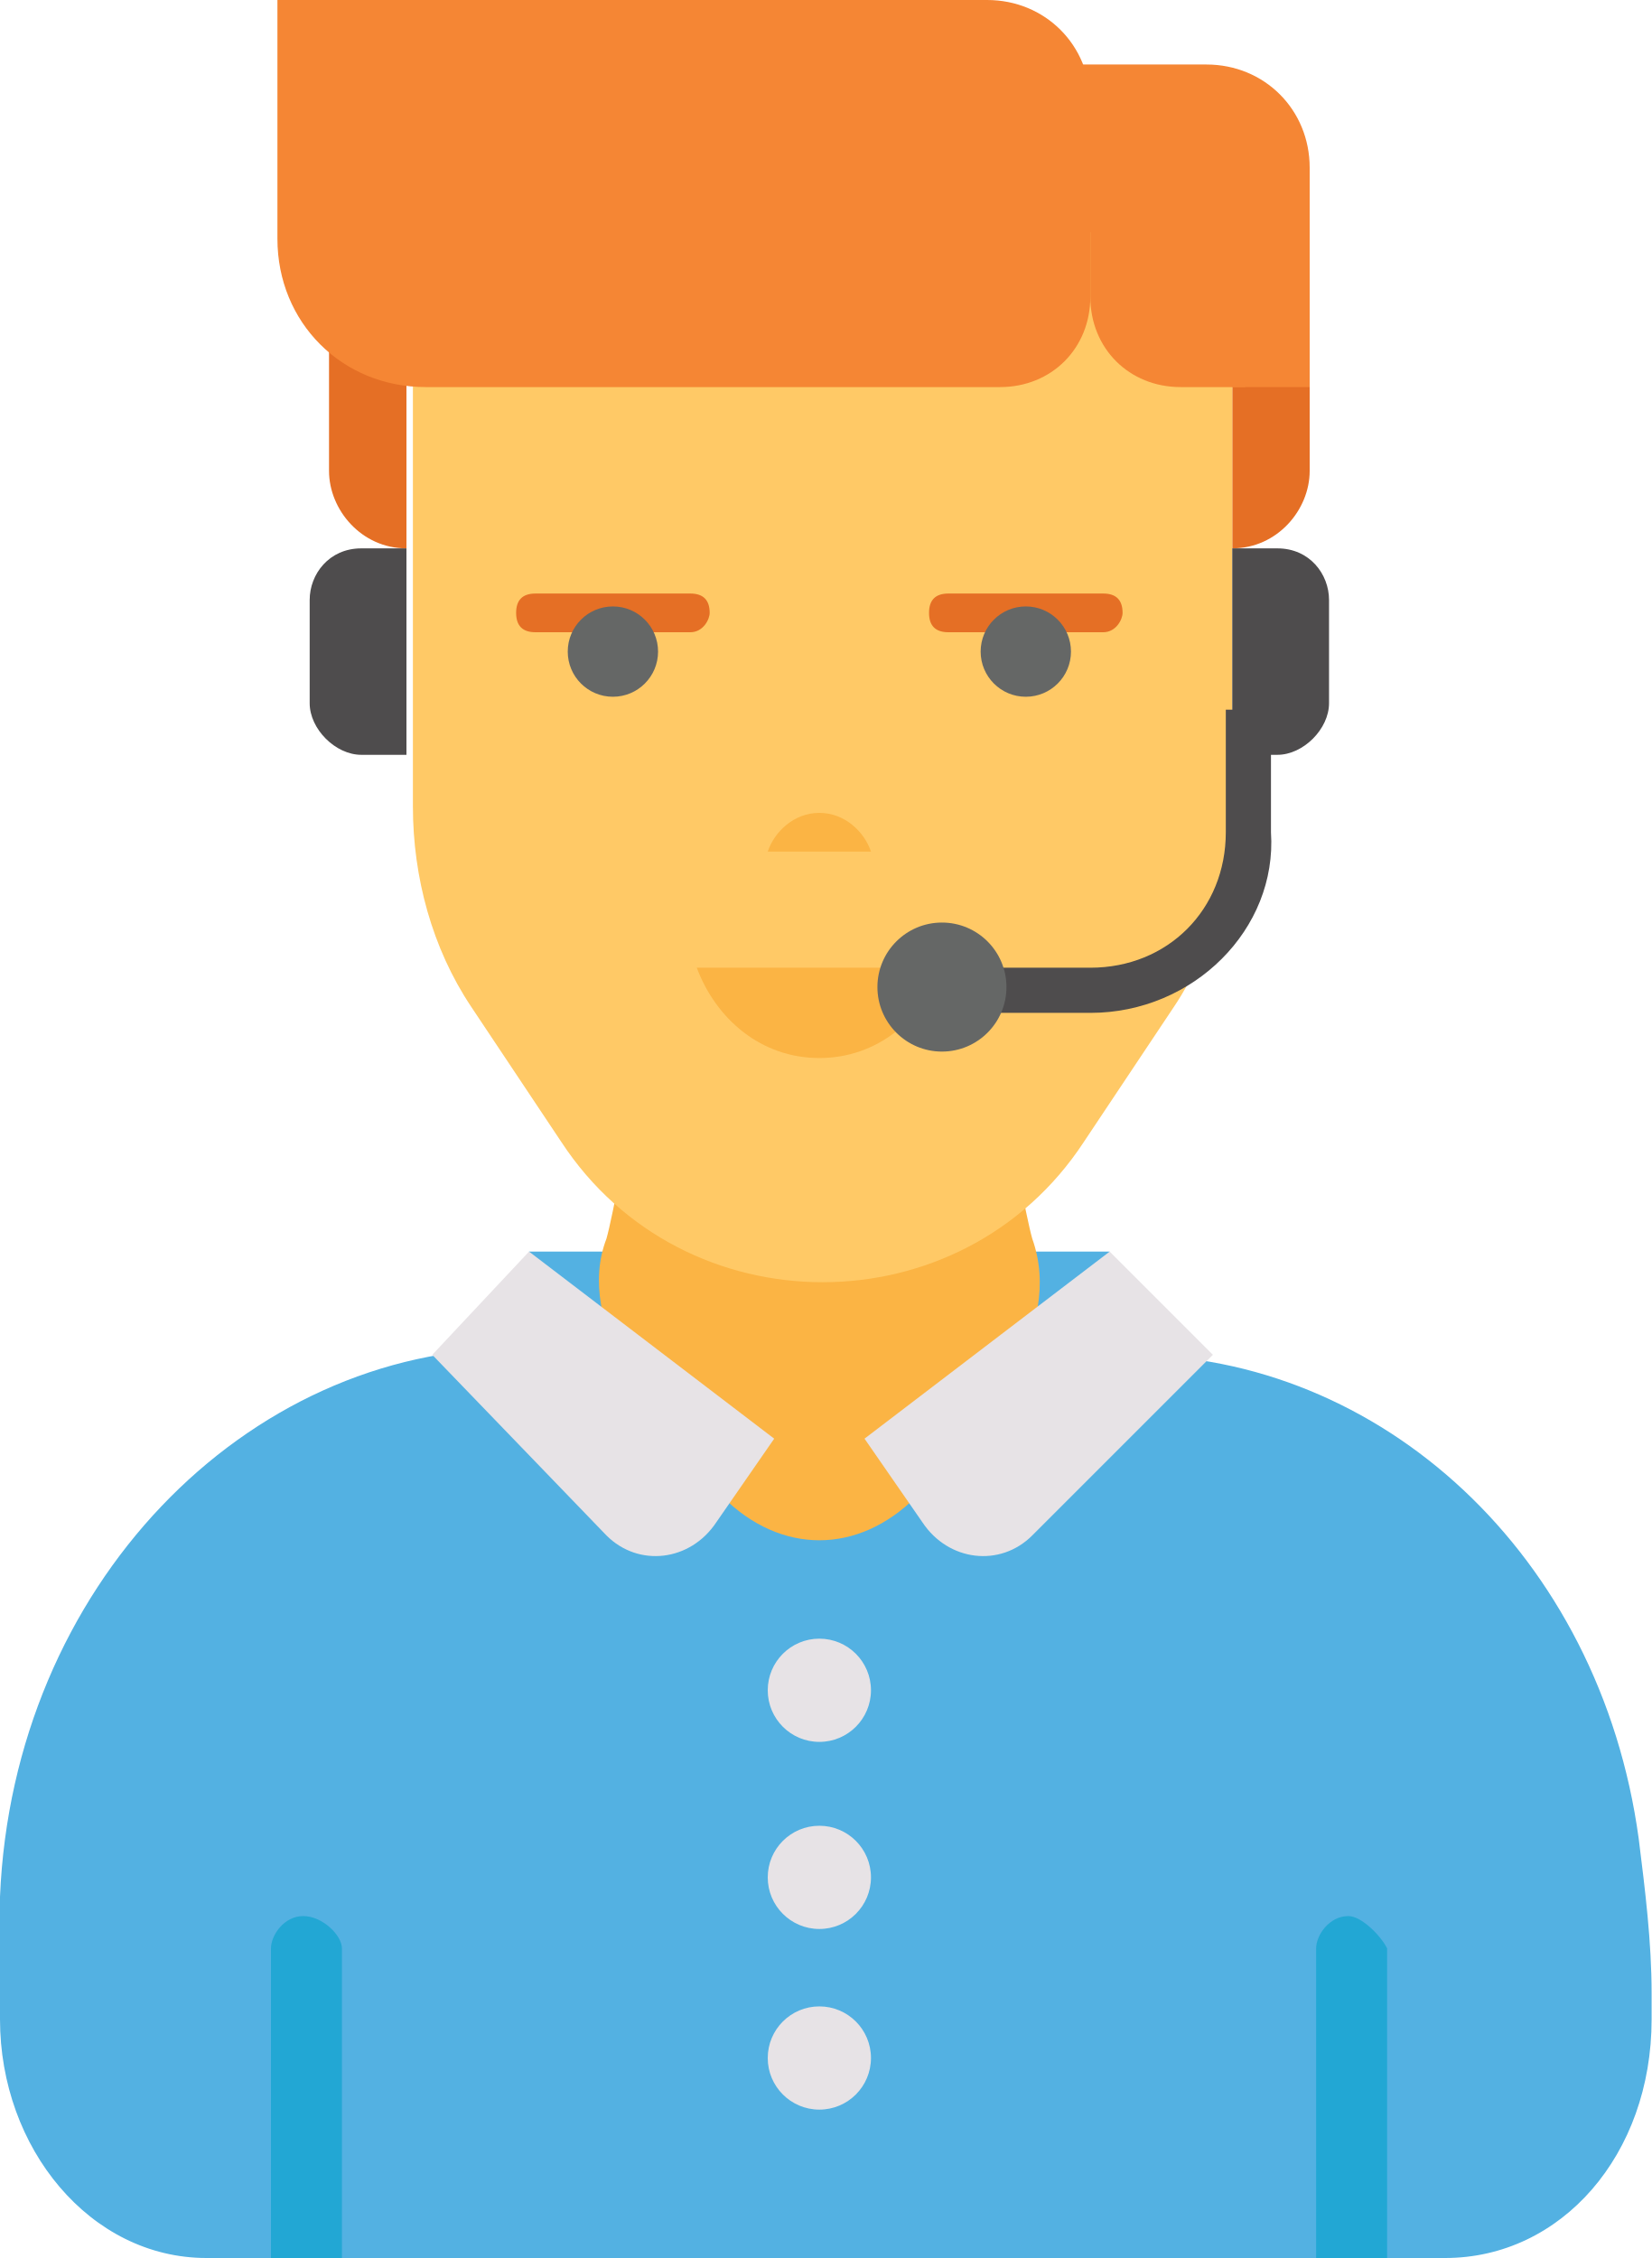
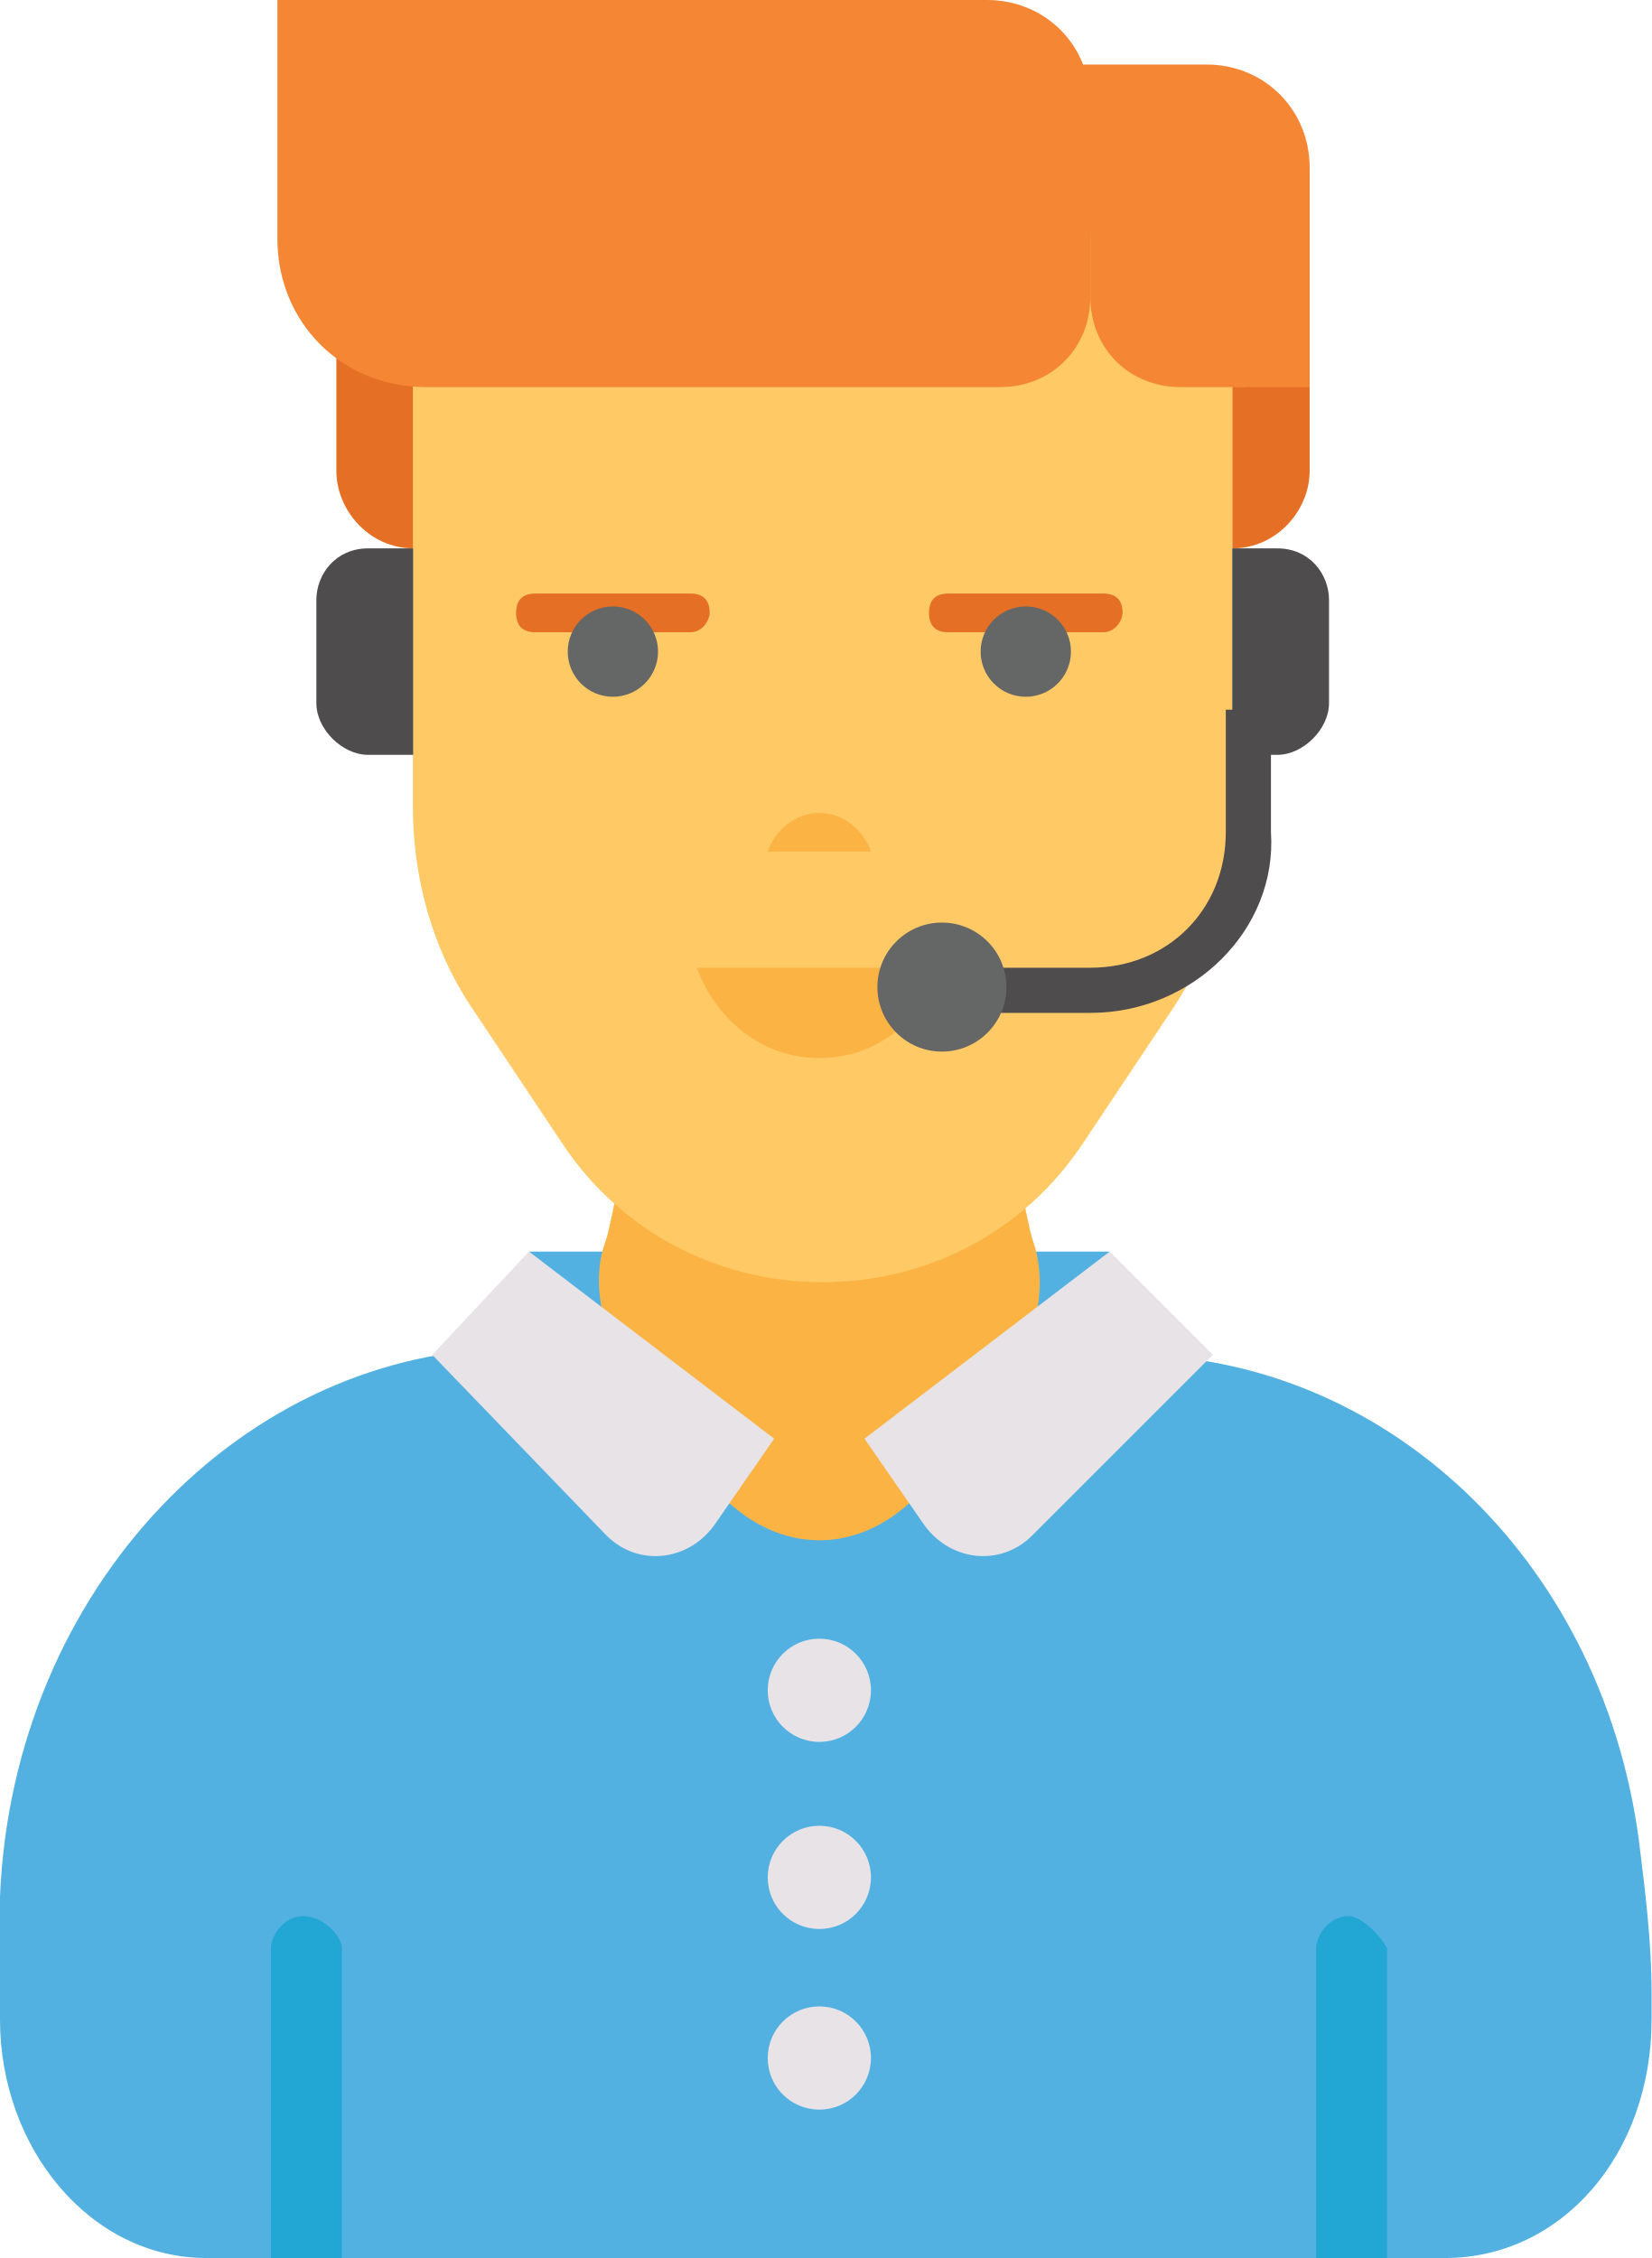
- <svg xmlns="http://www.w3.org/2000/svg" xml:space="preserve" id="Layer_1" width="25.6" height="35" version="1.1">
+ <svg xmlns="http://www.w3.org/2000/svg" xml:space="preserve" id="Layer_1" width="35.109" height="48" version="1.1">
  <style id="style1" type="text/css">
    .st0{fill:#e56f25}.st1{fill:#f58634}.st2{fill:#53b1e2}.st3{fill:#fbb444}.st4{fill:#e7e3e6}.st6{fill:#4e4c4d}.st7{fill:#656766}.st10{fill:#22a7d4}
  </style>
-   <g id="g26" transform="translate(-12.3 -10.7)">
-     <g id="g1">
+   <g id="g26" transform="translate(-16.869 -14.674) scale(1.37143)">
+     <g id="g1" transform="translate(.114)">
      <path id="path1" d="M17.4 13.7h1.2v5.5c-.7 0-1.2-.6-1.2-1.2z" class="st0" />
    </g>
    <g id="g2">
      <path id="path2" d="M32.6 13.7h-1.2v5.5c.7 0 1.2-.6 1.2-1.2z" class="st0" />
    </g>
    <g id="g3">
      <path id="path3" d="M32.6 16.7v-3.4c0-.9-.7-1.6-1.6-1.6h-2.2v5z" class="st1" />
    </g>
    <g id="g4">
      <path id="rect3" d="M20.5 30.1h9v5.5h-9z" class="st2" />
    </g>
    <g id="g5">
      <path id="path4" d="M20.3 31.6c-4.2 0-7.8 3.7-8 8.5V42c0 2 1.4 3.7 3.2 3.7h19.2c1.8 0 3.2-1.6 3.2-3.7v-.4c0-.8-.1-1.6-.2-2.4-.6-4.4-4-7.5-7.9-7.5z" class="st2" />
    </g>
    <g id="g6">
      <path id="path5" d="M23.3 24c-.7.8-1.4 5.2-1.6 5.9-.5 1.3.7 2.9 1.8 4 .9.9 2.1.9 3 0 1.1-1.1 2.3-2.6 1.8-4-.2-.7-.9-5.1-1.6-5.9z" class="st3" />
    </g>
    <g id="g9">
      <g id="g7">
        <path id="path6" d="M29.5 30.1 25.7 33l.9 1.3c.4.6 1.2.7 1.7.2l2.8-2.8z" class="st4" />
      </g>
      <g id="g8">
        <path id="path7" d="m20.5 30.1 3.8 2.9-.9 1.3c-.4.6-1.2.7-1.7.2L19 31.7Z" class="st4" />
      </g>
    </g>
    <g id="g10">
      <path id="path9" fill="#ffc966" d="M18.7 16.2v7c0 1.1.3 2.2.9 3.1l1.4 2.1c1.9 2.9 6.2 2.9 8.1 0l1.4-2.1c.6-.9.9-2 .9-3.1v-7c0-1.1-.9-1.9-1.9-1.9h-8.8c-1.2 0-2 .8-2 1.9z" />
    </g>
    <g id="g11">
      <path id="path10" d="M32.1 22.4h-.7v-3.2h.7c.5 0 .8.4.8.8v1.6c0 .4-.4.8-.8.8z" class="st6" />
    </g>
    <g id="g12">
-       <path id="path11" d="M17.9 22.4h.7v-3.2h-.7c-.5 0-.8.4-.8.8v1.6c0 .4.4.8.8.8z" class="st6" />
+       <path id="path11" d="M18.004 22.4h.7v-3.2h-.7c-.5 0-.8.4-.8.8v1.6c0 .4.4.8.8.8z" class="st6" />
    </g>
    <g id="g13">
      <path id="path12" d="M29.2 26.4h-2.5v-.7h2.5c1.2 0 2.1-.9 2.1-2.1v-1.9h.7v1.9c.1 1.5-1.2 2.8-2.8 2.8z" class="st6" />
    </g>
    <path id="path13" d="M23.1 25.7c.3.8 1 1.4 1.9 1.4.9 0 1.6-.6 1.9-1.4z" class="st3" />
    <path id="path14" d="M25.8 23.9c-.1-.3-.4-.6-.8-.6s-.7.3-.8.6z" class="st3" />
    <g id="g14">
      <circle id="circle14" cx="26.9" cy="26" r="1" class="st7" />
    </g>
    <g id="g15">
      <path id="path15" d="M27.8 16.7h-8.9c-1.3 0-2.3-1-2.3-2.3v-3.7h11c.9 0 1.6.7 1.6 1.6v3c0 .8-.6 1.4-1.4 1.4z" class="st1" />
    </g>
    <g id="g16">
      <path id="path16" d="M31.6 13.1h-2.4v2.2c0 .8.6 1.4 1.4 1.4h1z" class="st1" />
    </g>
    <g id="g19">
      <g id="g17">
        <path id="path17" d="M33.2 40.4c-.3 0-.5.3-.5.5v4.8h1.1v-4.8c-.1-.2-.4-.5-.6-.5z" class="st10" />
      </g>
      <g id="g18">
        <path id="path18" d="M17 40.4c-.3 0-.5.3-.5.5v4.8h1.1v-4.8c0-.2-.3-.5-.6-.5z" class="st10" />
      </g>
    </g>
    <circle id="circle19" cx="25" cy="36.9" r=".8" class="st4" />
    <circle id="circle20" cx="25" cy="39.8" r=".8" class="st4" />
    <circle id="circle21" cx="25" cy="42.6" r=".8" class="st4" />
    <path id="path23" d="M29.4 20.5H27c-.2 0-.3-.1-.3-.3 0-.2.1-.3.3-.3h2.4c.2 0 .3.1.3.3 0 .1-.1.3-.3.3z" class="st0" />
    <circle id="circle23" cx="28.2" cy="20.8" r=".7" class="st7" />
    <path id="path24" d="M23 20.5h-2.4c-.2 0-.3-.1-.3-.3 0-.2.1-.3.3-.3H23c.2 0 .3.1.3.3 0 .1-.1.3-.3.3z" class="st0" />
    <circle id="circle24" cx="21.8" cy="20.8" r=".7" class="st7" />
  </g>
</svg>
